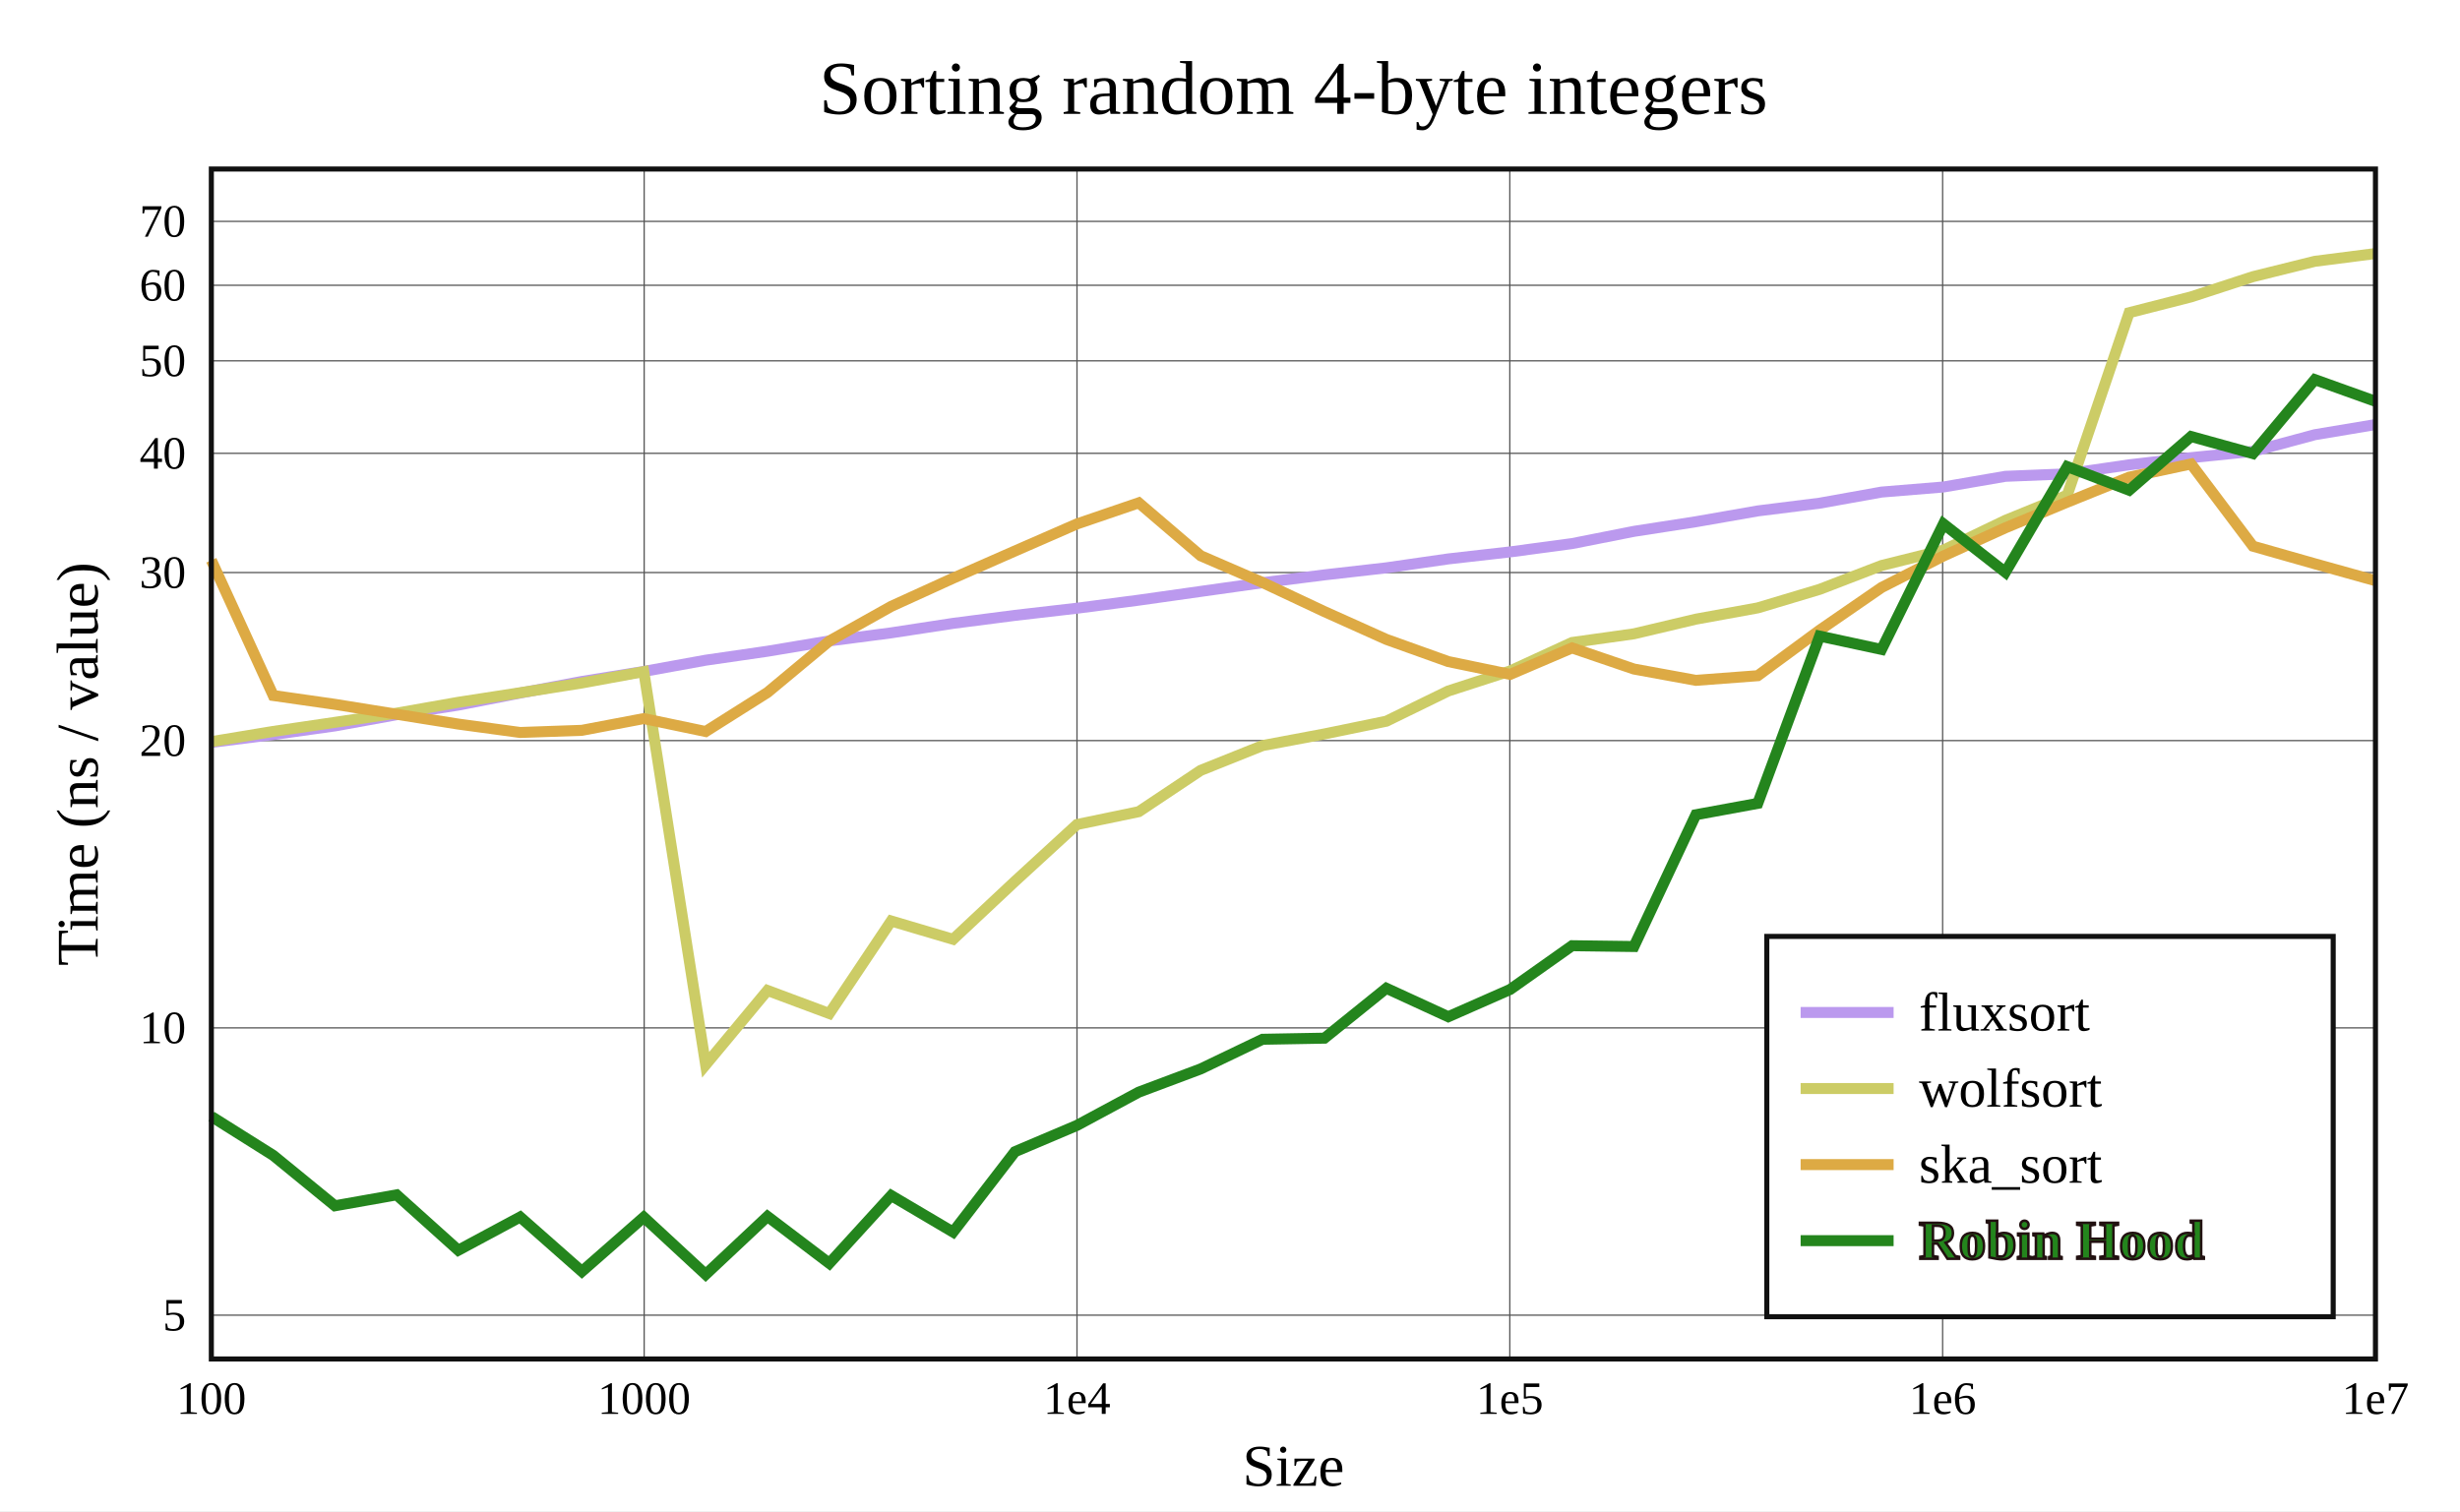
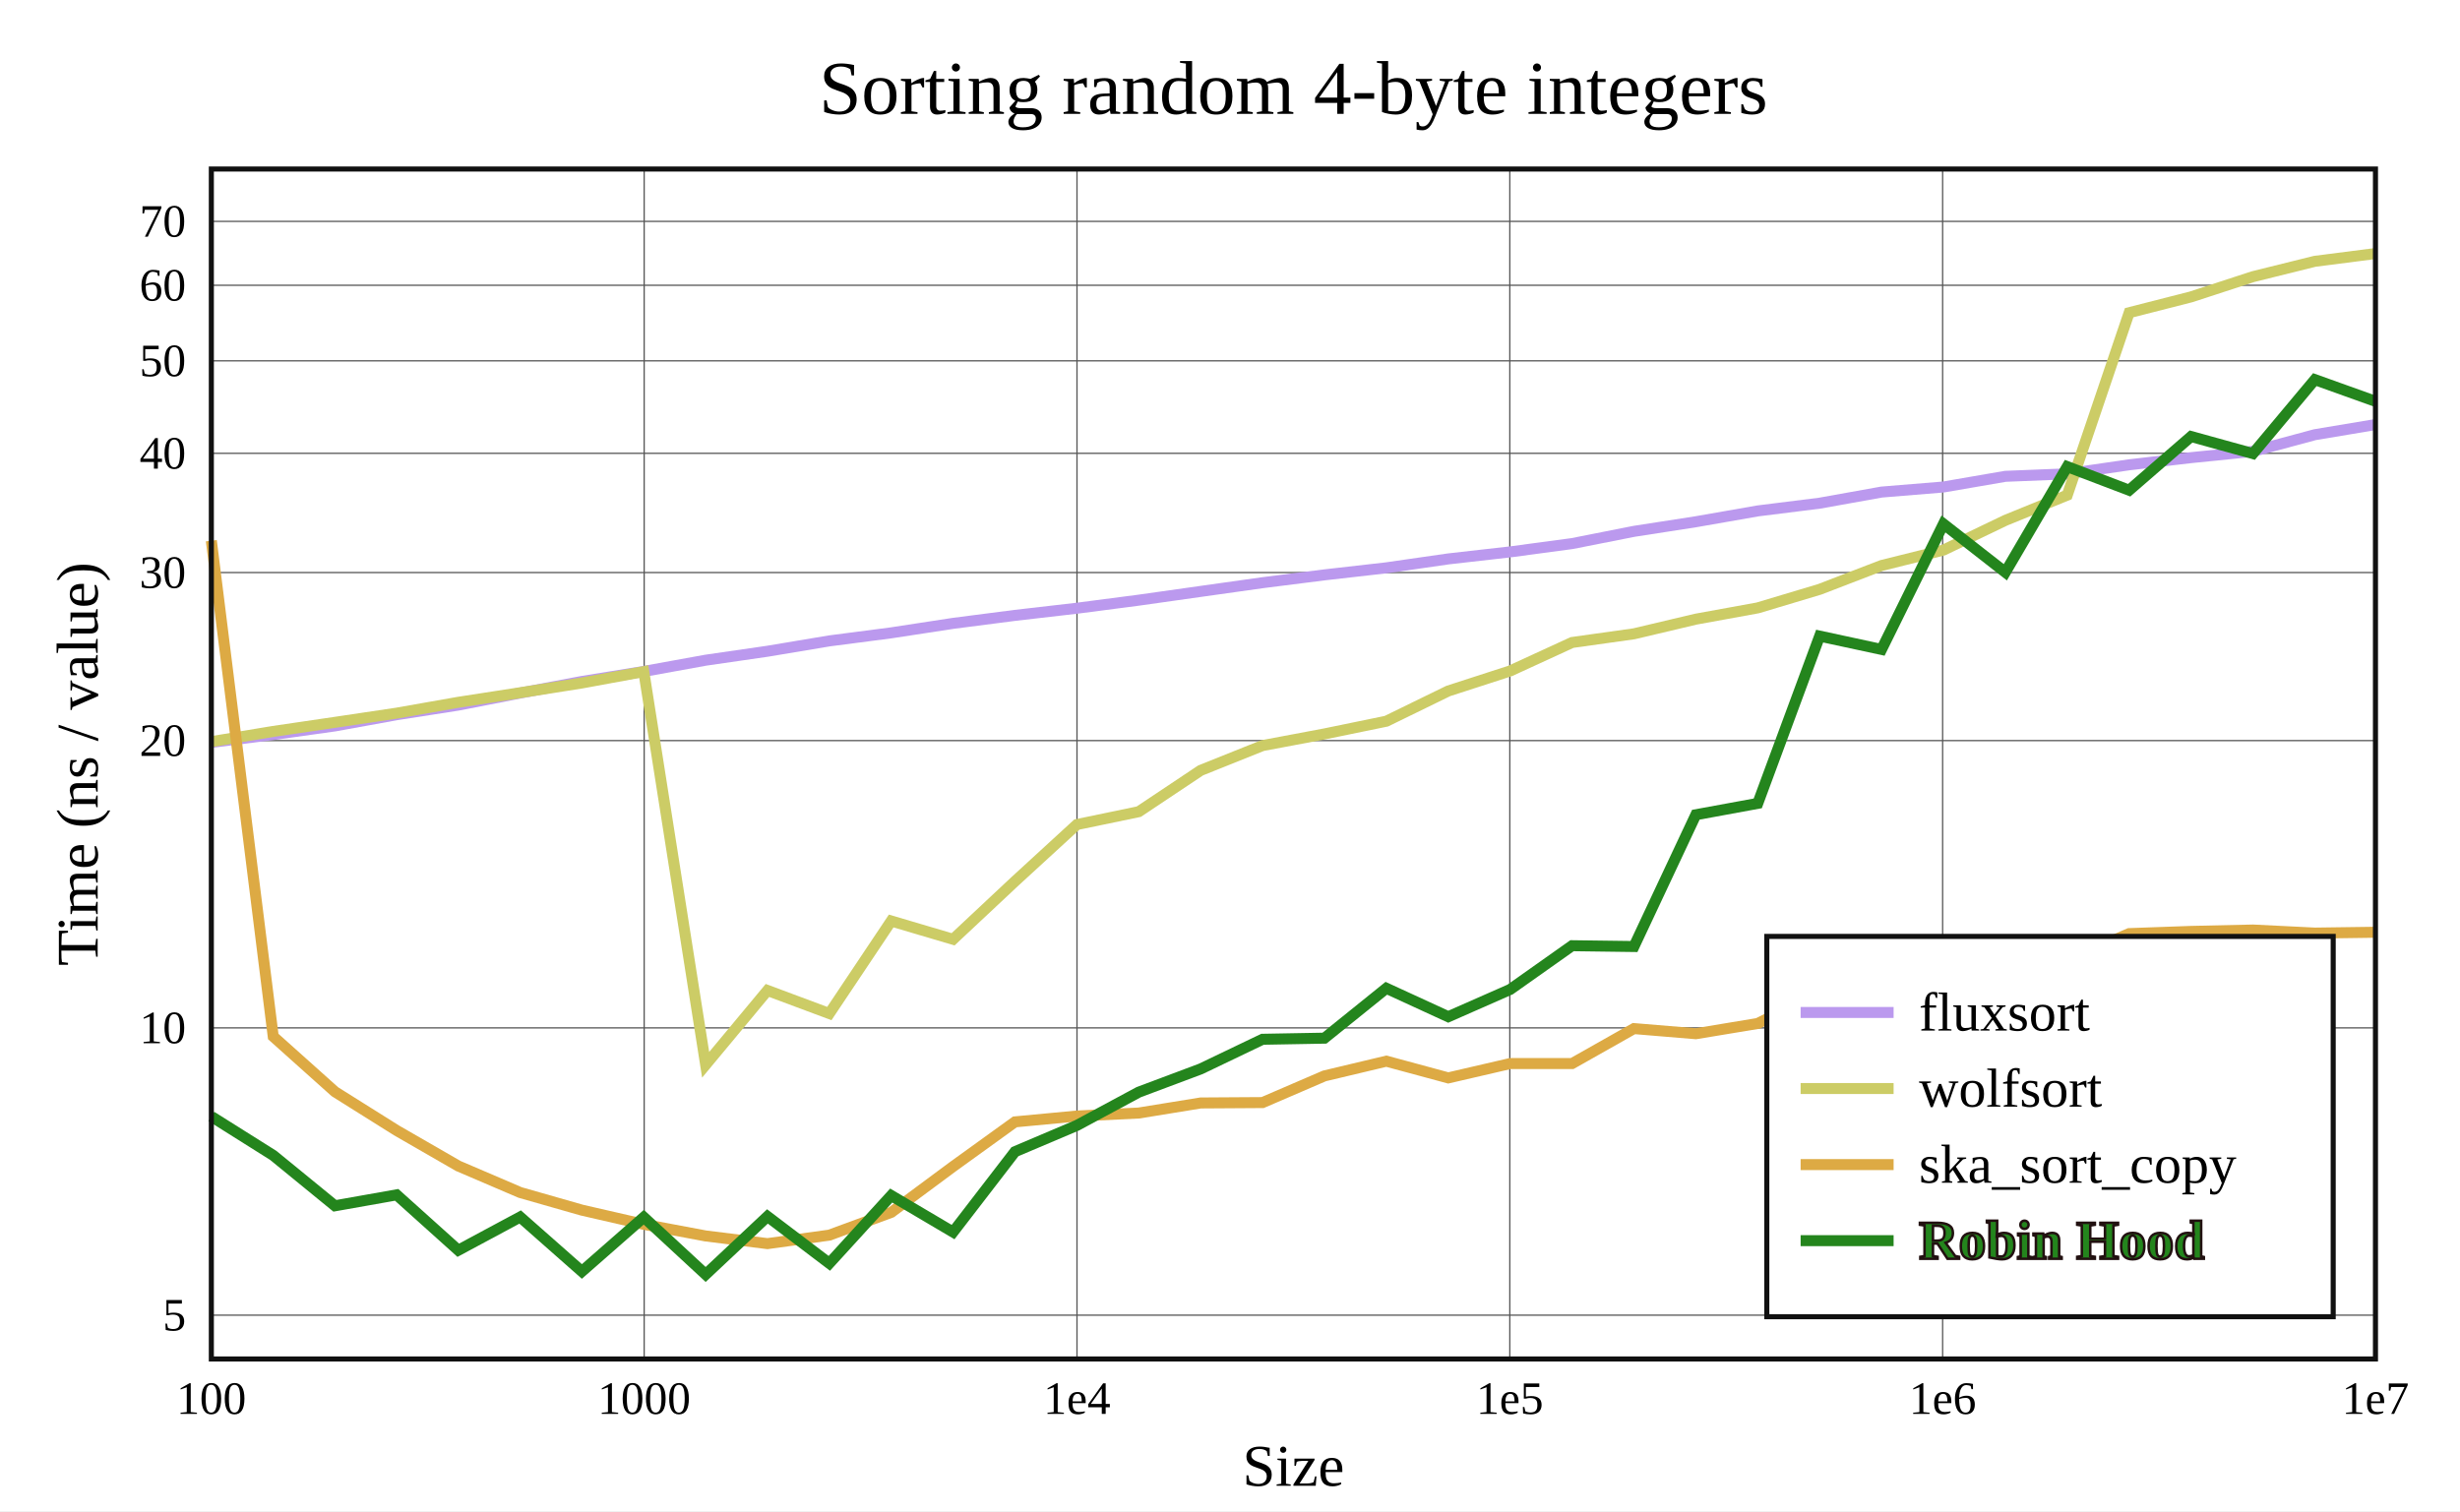
<svg xmlns="http://www.w3.org/2000/svg" viewBox="-50 -40 582 357.6" height="536.400" width="873">
  <g stroke-width="1.2" font-size="14px" text-anchor="middle">
    <rect fill="white" x="-50" y="-40" width="582" height="357.6" />
    <text dy="0.33em" font-size="18px" x="256" y="-19">Sorting random 4-byte integers</text>
    <text dy="1em" x="256" y="297.6">Size</text>
    <text transform="rotate(-90)" dy="-0.35em" x="-140.8" y="-22">Time (ns / value)</text>
    <g stroke-width="0.3" stroke="#555">
      <path d="M102.4 0v281.6" />
      <path d="M204.8 0v281.6" />
      <path d="M307.2 0v281.6" />
      <path d="M409.6 0v281.6" />
      <path d="M0 271.233h512" />
      <path d="M0 203.247h512" />
      <path d="M0 135.262h512" />
      <path d="M0 95.493h512" />
      <path d="M0 67.276h512" />
      <path d="M0 45.390h512" />
      <path d="M0 27.507h512" />
      <path d="M0 12.388h512" />
    </g>
    <g font-size="11px">
      <text x="0" y="294.6">100</text>
      <text x="102.4" y="294.6">1000</text>
      <text x="204.8" y="294.6">1e4</text>
      <text x="307.2" y="294.6">1e5</text>
      <text x="409.6" y="294.6">1e6</text>
      <text x="512" y="294.6">1e7</text>
      <g text-anchor="end">
        <text dy="0.33em" x="-6" y="271.233">5</text>
        <text dy="0.33em" x="-6" y="203.247">10</text>
        <text dy="0.33em" x="-6" y="135.262">20</text>
        <text dy="0.33em" x="-6" y="95.493">30</text>
        <text dy="0.33em" x="-6" y="67.276">40</text>
        <text dy="0.33em" x="-6" y="45.390">50</text>
        <text dy="0.33em" x="-6" y="27.507">60</text>
        <text dy="0.33em" x="-6" y="12.388">70</text>
      </g>
    </g>
    <g stroke-width="2.6" fill="none">
      <path stroke="#b9e" d="M0 135.684L14.644 133.835L29.241 131.788L43.841 129.136L58.423 126.863L73.061 124.006L87.667 121.268L102.310 118.891L116.948 116.237L131.571 114.116L146.207 111.668L160.847 109.762L175.487 107.519L190.129 105.627L204.773 103.938L219.415 102.029L234.059 99.957L248.704 97.895L263.347 96.043L277.991 94.374L292.636 92.267L307.280 90.605L321.925 88.640L336.569 85.744L351.214 83.471L365.859 80.910L380.503 79.076L395.148 76.448L409.793 75.247L424.437 72.721L439.082 72.134L453.727 69.996L468.372 68.302L483.016 66.816L497.661 62.870L512 60.471" />
      <path stroke="#cc6" d="M0 135.512L14.644 133.089L29.241 130.944L43.841 128.768L58.423 126.199L73.061 123.936L87.667 121.626L102.310 118.932L116.948 211.981L131.571 194.391L146.207 199.854L160.847 177.952L175.487 182.283L190.129 168.564L204.773 155.128L219.415 152.083L234.059 142.311L248.704 136.441L263.347 133.685L277.991 130.673L292.636 123.522L307.280 118.779L321.925 112.046L336.569 109.990L351.214 106.523L365.859 103.856L380.503 99.466L395.148 93.826L409.793 90.176L424.437 83.144L439.082 77.170L453.727 33.998L468.372 30.256L483.016 25.472L497.661 21.837L512 20" />
-       <path stroke="#da4" d="M0 92.587L14.644 124.589L29.241 126.679L43.841 129.030L58.423 131.353L73.061 133.339L87.667 132.830L102.310 130.052L116.948 133.113L131.571 123.875L146.207 111.699L160.847 103.497L175.487 96.829L190.129 90.390L204.773 83.995L219.415 78.990L234.059 91.514L248.704 97.855L263.347 104.739L277.991 111.314L292.636 116.561L307.280 119.594L321.925 113.332L336.569 118.328L351.214 121.005L365.859 119.904L380.503 109.129L395.148 99.031L409.793 91.570L424.437 84.913L439.082 78.836L453.727 72.923L468.372 69.795L483.016 89.255L497.661 93.419L512 97.421" />
+       <path stroke="#da4" d="M0 87.953L14.644 205.289L29.241 218.360L43.841 227.529L58.423 235.932L73.061 242.205L87.667 246.378L102.310 249.739L116.948 252.488L131.571 254.303L146.207 252.293L160.847 246.913L175.487 236.055L190.129 225.490L204.773 224.109L219.415 223.396L234.059 221.016L248.704 220.922L263.347 214.611L277.991 211.127L292.636 215.086L307.280 211.692L321.925 211.692L336.569 203.414L351.214 204.630L365.859 202.203L380.503 194.804L395.148 193.064L409.793 188.724L424.437 187.421L439.082 187.254L453.727 180.938L468.372 180.416L483.016 180.090L497.661 180.813L512 180.618" />
      <path stroke="#24851d" d="M0 224.206L14.644 233.419L29.241 245.349L43.841 242.761L58.423 255.867L73.061 248.006L87.667 260.891L102.310 248.052L116.948 261.6L131.571 247.867L146.207 258.968L160.847 242.923L175.487 251.568L190.129 232.542L204.773 226.330L219.415 218.452L234.059 212.962L248.704 205.942L263.347 205.680L277.991 193.872L292.636 200.605L307.280 194.158L321.925 183.800L336.569 183.993L351.214 152.807L365.859 150.117L380.503 110.533L395.148 113.690L409.793 83.990L424.437 95.427L439.082 70.428L453.727 76.010L468.372 63.300L483.016 67.345L497.661 49.838L512 54.975" />
    </g>
    <rect stroke="#111" fill="none" x="0" y="0" width="512" height="281.6" />
    <g transform="translate(368,181.6)" text-anchor="start" font-size="13px">
      <rect fill="white" stroke="#111" x="0" y="0" width="134" height="90" />
      <g stroke-width="2.6">
        <path stroke="#b9e" d="M8 18h22" />
        <path stroke="#cc6" d="M8 36h22" />
        <path stroke="#da4" d="M8 54h22" />
        <path stroke="#24851d" d="M8 72h22" />
      </g>
      <text dy="0.33em" x="36" y="18">fluxsort</text>
      <text dy="0.33em" x="36" y="36">wolfsort</text>
-       <text dy="0.33em" x="36" y="54">ska_sort</text>
+       <text dy="0.33em" x="36" y="54">ska_sort_copy</text>
      <text dy="0.33em" font-weight="bold" stroke-width="0.6" stroke="#211" fill="#24851d" x="36" y="72">Robin Hood</text>
    </g>
  </g>
</svg>
